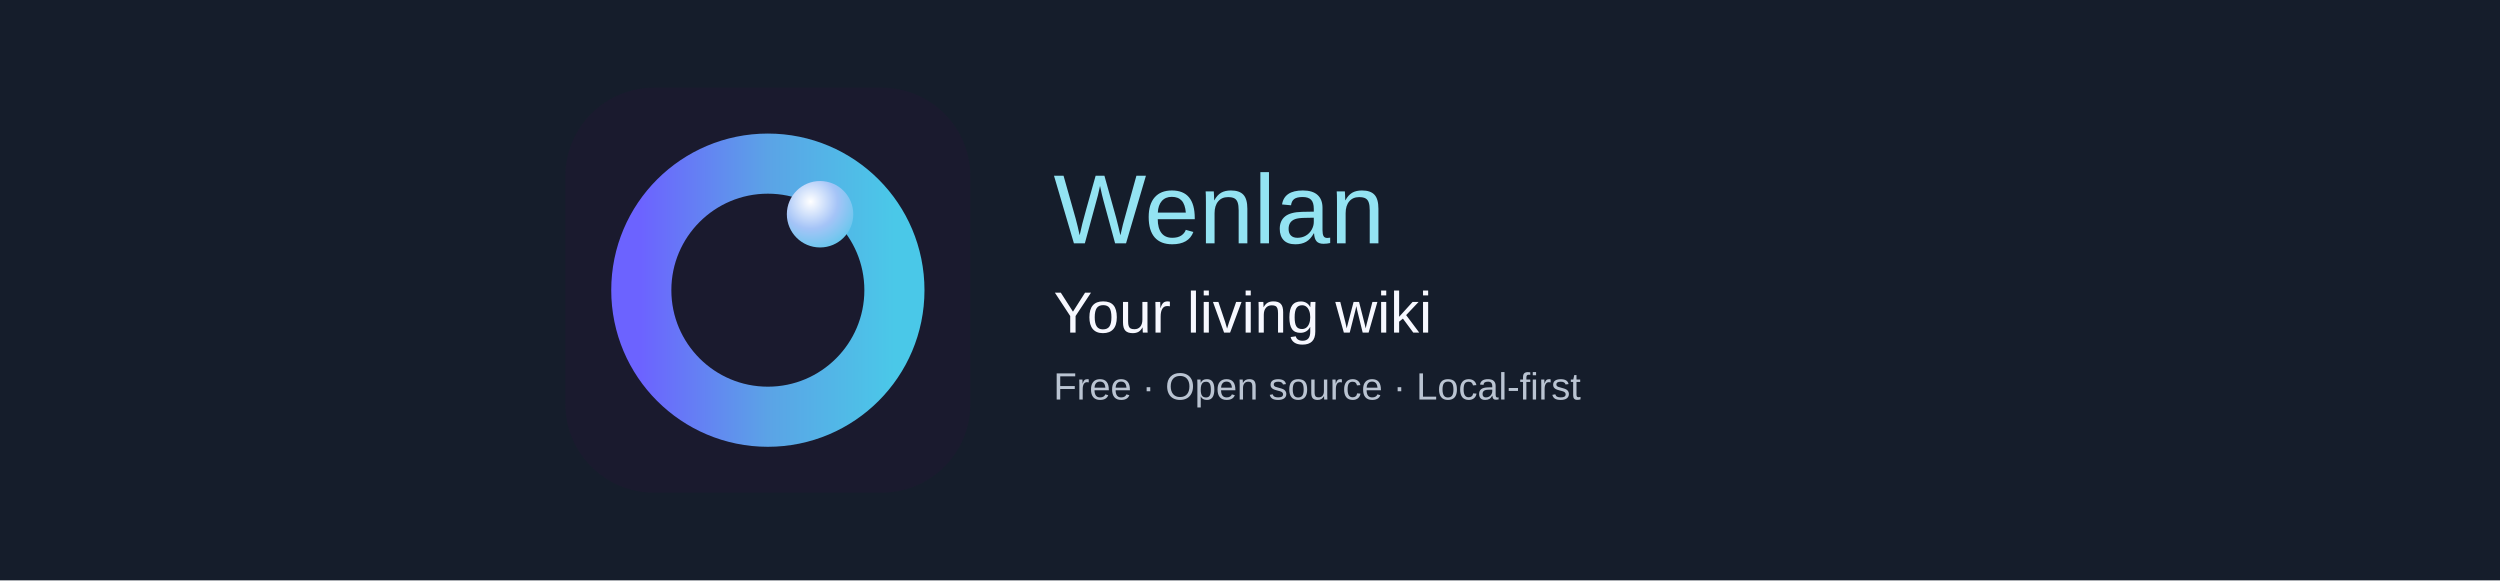
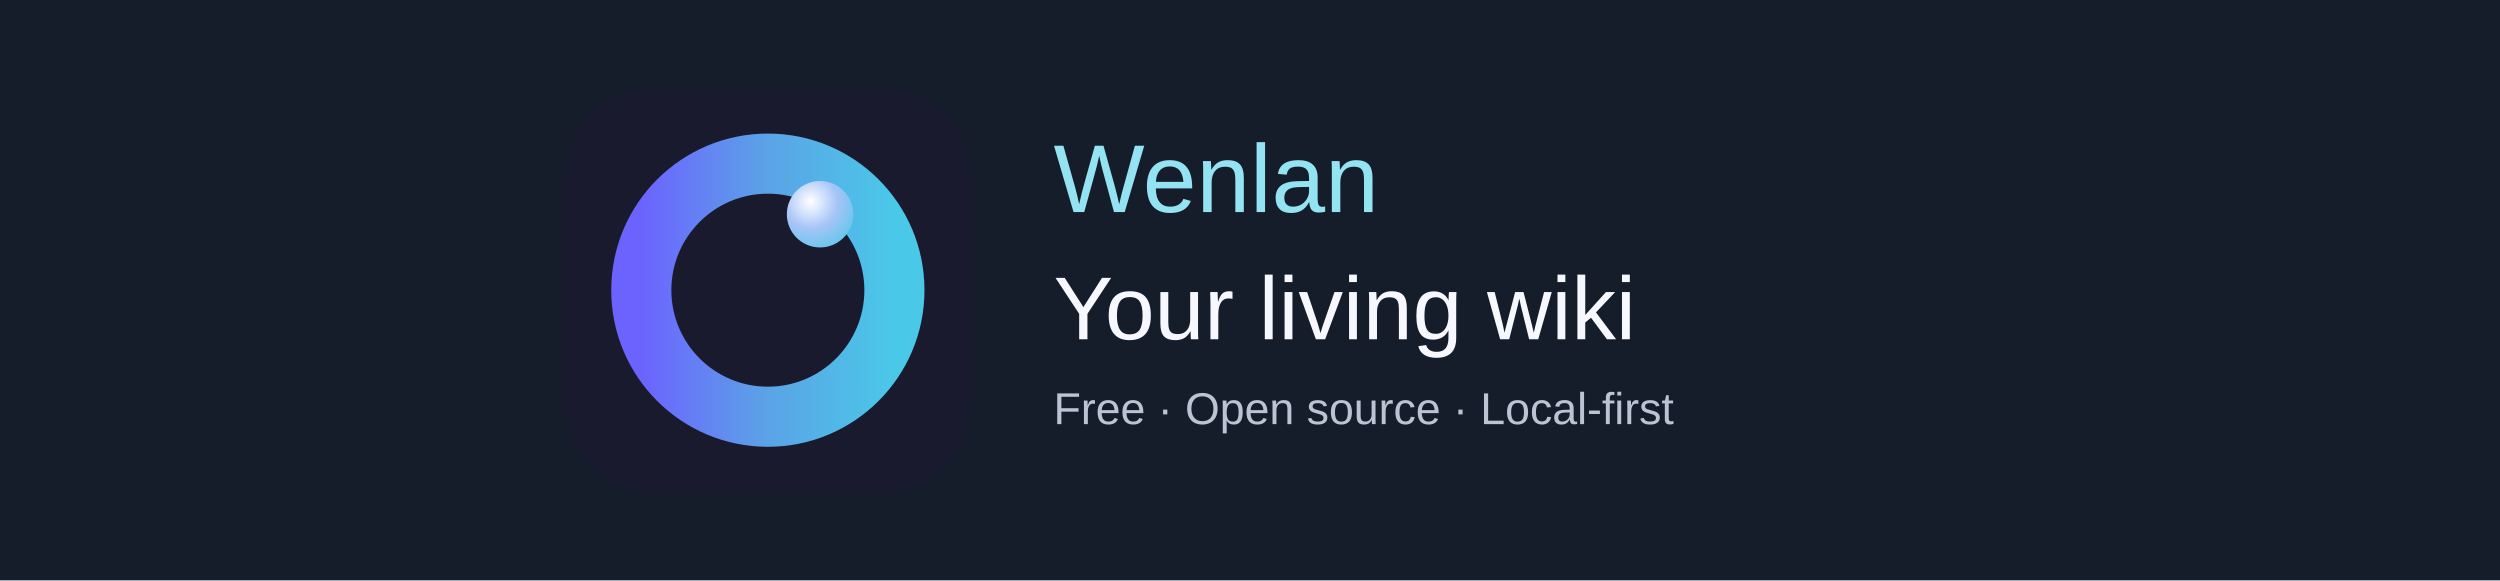
<svg xmlns="http://www.w3.org/2000/svg" width="1120" height="260" viewBox="0 0 1120 260" fill="none" role="img" aria-labelledby="title desc">
  <rect width="1120" height="260" fill="#151D2B" />
  <g transform="translate(172 -45)">
    <g transform="translate(81.28 84.28) scale(0.354375)">
      <rect width="512" height="512" rx="112" fill="#1A1A2E" />
      <circle cx="256" cy="256" r="160" fill="none" stroke="url(#banner-en-desktop-ring)" stroke-width="76" />
      <circle cx="322" cy="160" r="42" fill="url(#banner-en-desktop-orb)" />
    </g>
-     <text x="300" y="154" fill="#93E3F2" font-size="44" font-weight="500" text-anchor="start">
+     <text x="300" y="140" fill="#93E3F2" font-size="43.2" font-weight="500" text-anchor="start">
      <tspan font-family="-apple-system, BlinkMacSystemFont, &quot;SF Pro Display&quot;, &quot;Helvetica Neue&quot;, Arial, sans-serif">Wenlan</tspan>
    </text>
-     <text x="300" y="194" fill="#F7F8FF" font-family="-apple-system, BlinkMacSystemFont, &quot;SF Pro Display&quot;, &quot;Helvetica Neue&quot;, Arial, sans-serif" font-size="26" font-weight="500" text-anchor="start">Your living wiki</text>
-     <text x="300" y="224" fill="#BAC4D2" font-family="-apple-system, BlinkMacSystemFont, &quot;SF Pro Display&quot;, &quot;Helvetica Neue&quot;, Arial, sans-serif" font-size="17" font-weight="400" text-anchor="start">Free · Open source · Local-first</text>
+     <text x="300" y="197" fill="#F7F8FF" font-family="-apple-system, BlinkMacSystemFont, &quot;SF Pro Display&quot;, &quot;Helvetica Neue&quot;, Arial, sans-serif" font-size="40" font-weight="500" text-anchor="start">Your living wiki</text>
+     <text x="300" y="235" fill="#BAC4D2" font-family="-apple-system, BlinkMacSystemFont, &quot;SF Pro Display&quot;, &quot;Helvetica Neue&quot;, Arial, sans-serif" font-size="20" font-weight="400" text-anchor="start">Free · Open source · Local-first</text>
  </g>
  <defs>
    <linearGradient id="banner-en-desktop-ring" x1="96" y1="256" x2="416" y2="256" gradientUnits="userSpaceOnUse">
      <stop stop-color="#6C63FF" />
      <stop offset="0.5" stop-color="#5BA3E6" />
      <stop offset="1" stop-color="#4AC8E8" />
    </linearGradient>
    <radialGradient id="banner-en-desktop-orb" cx="0" cy="0" r="1" gradientUnits="userSpaceOnUse" gradientTransform="translate(310 144) rotate(52.125) scale(76.0263)">
      <stop stop-color="#FFFFFF" />
      <stop offset="0.45" stop-color="#A5C4F7" />
      <stop offset="1" stop-color="#4AC8E8" />
    </radialGradient>
  </defs>
</svg>
